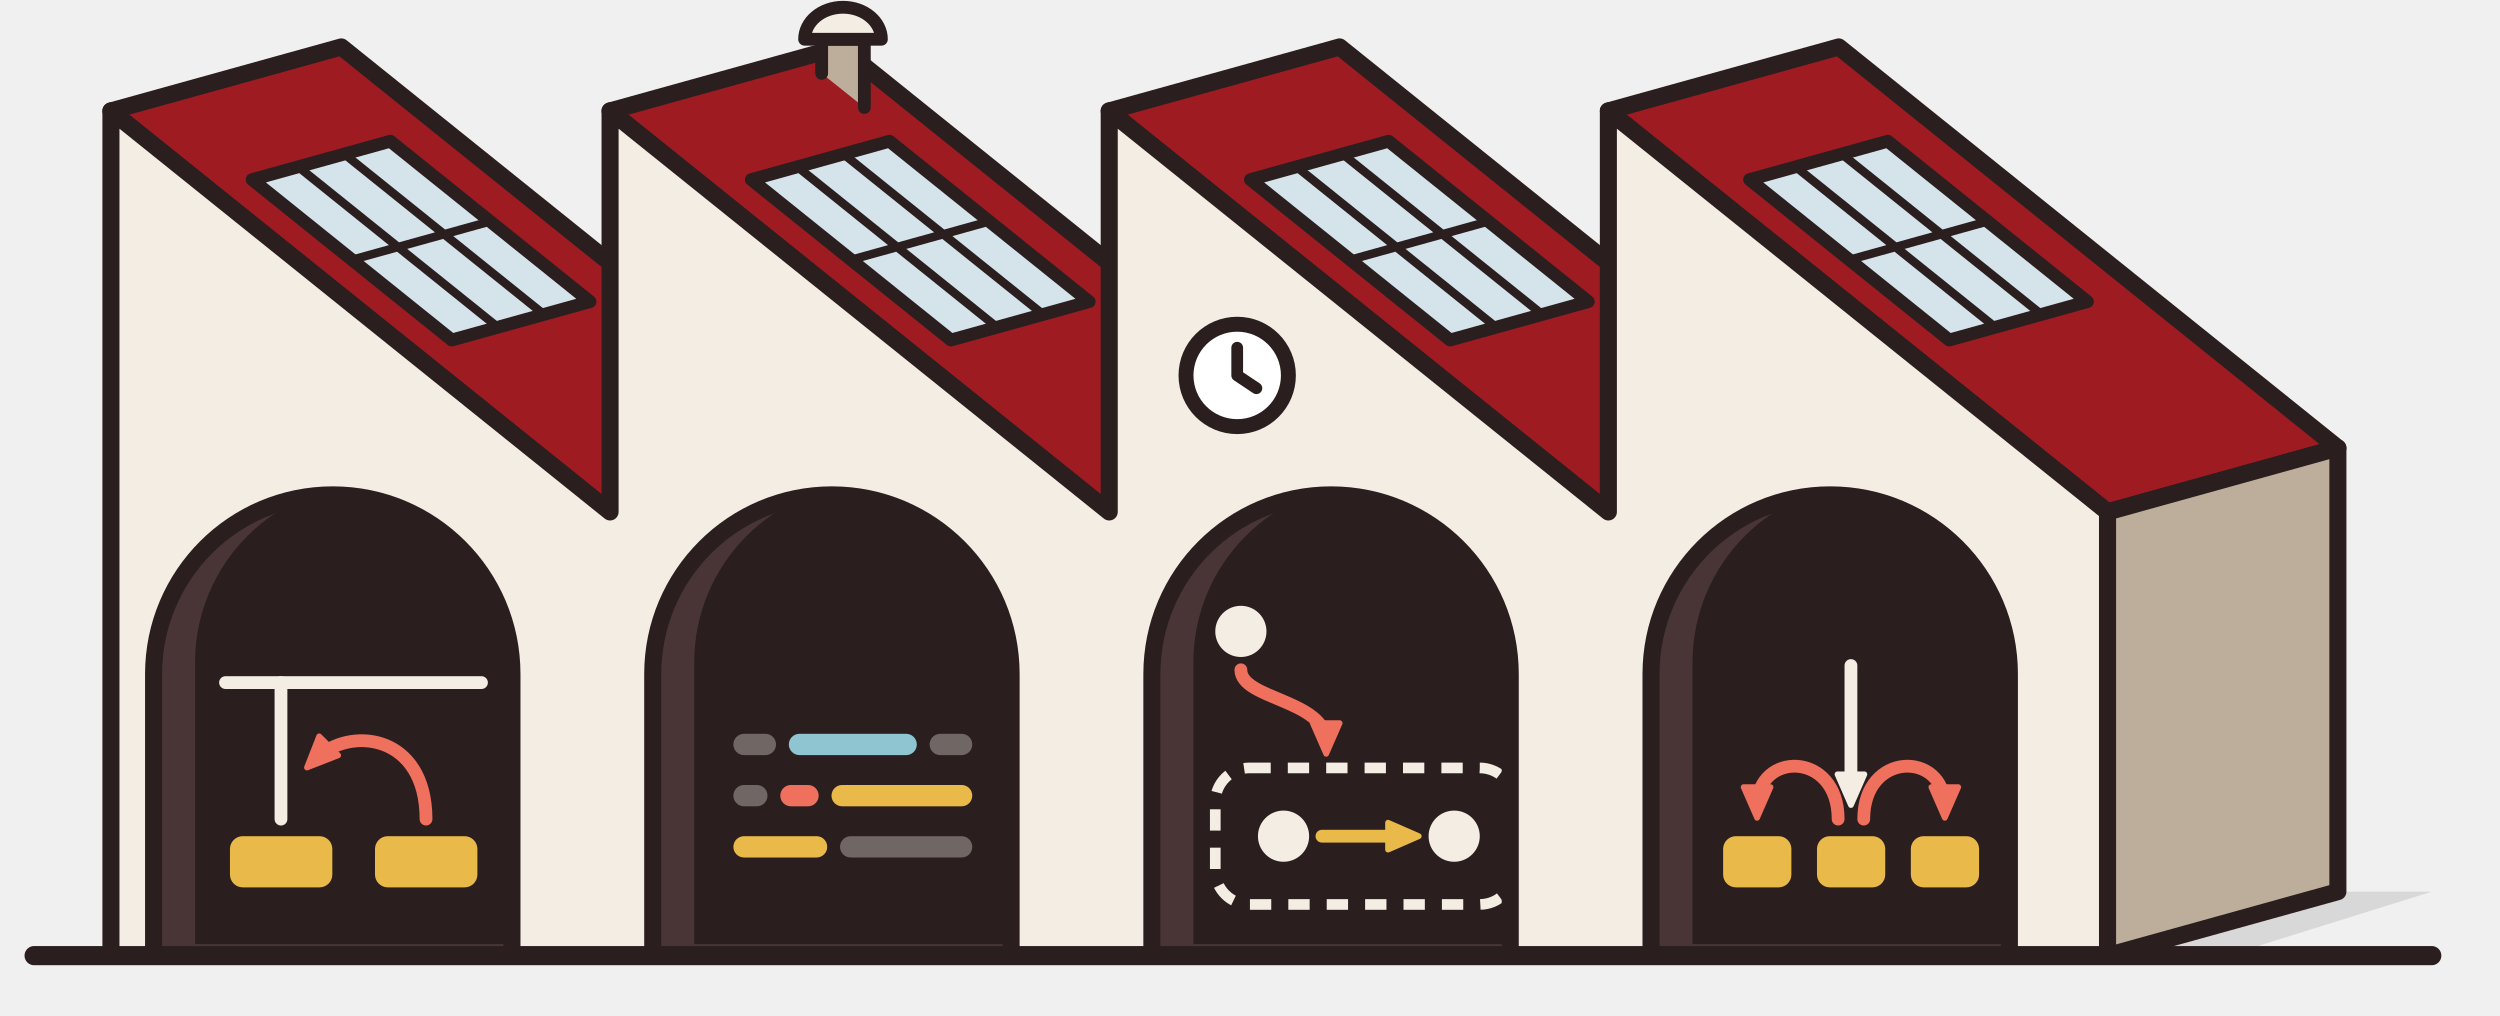
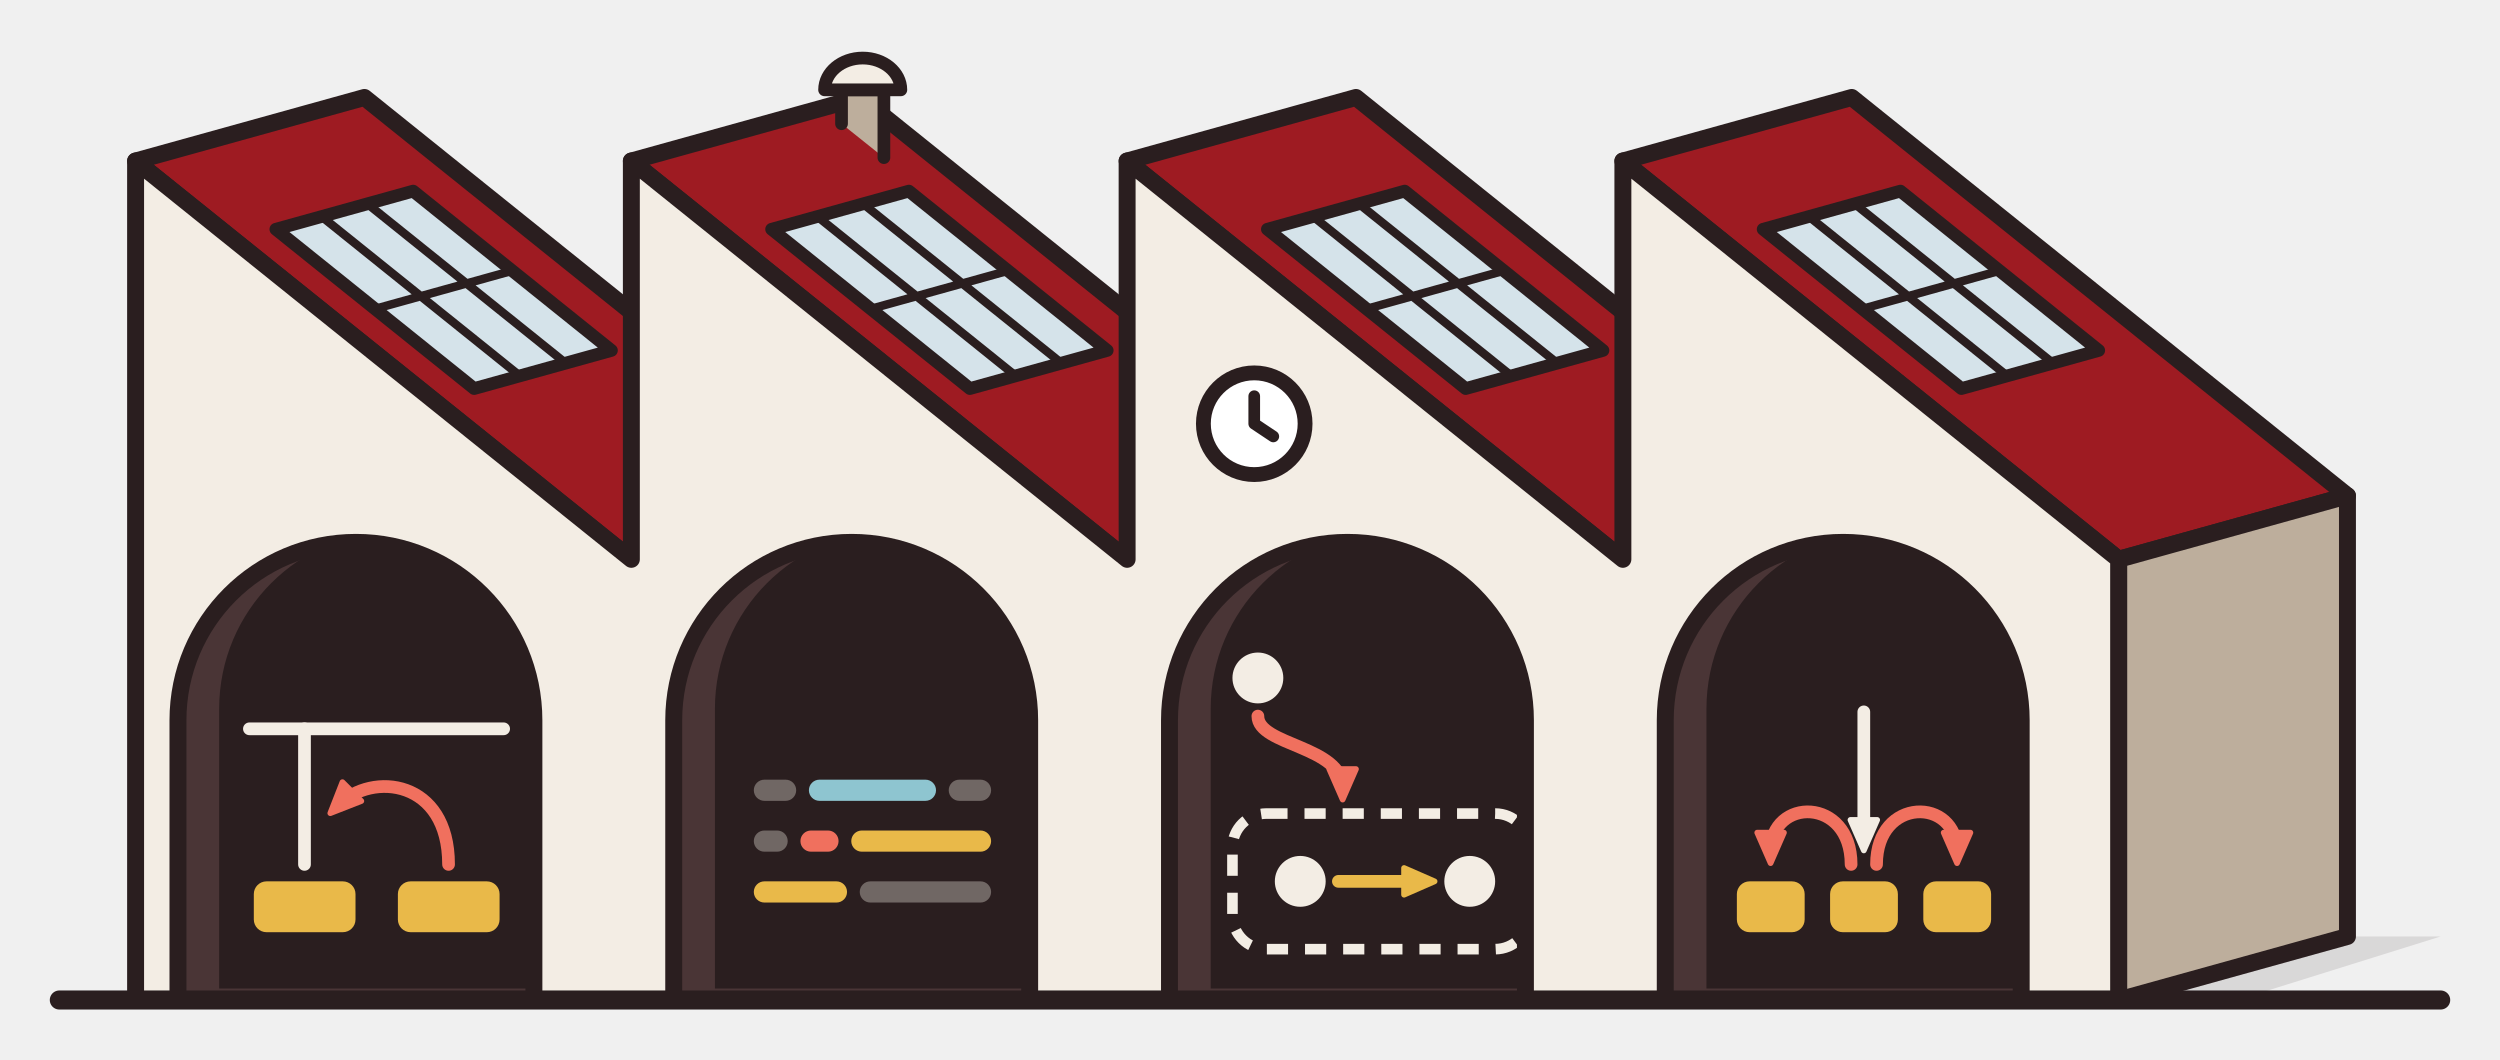
- <svg xmlns="http://www.w3.org/2000/svg" viewBox="14 66 586 238" width="586" height="238">
+ <svg xmlns="http://www.w3.org/2000/svg" viewBox="8 54 590 250" width="590" height="250">
  <defs>
    <marker id="mc" viewBox="0 0 10 10" refX="6" refY="5" markerWidth="9" markerHeight="9" markerUnits="userSpaceOnUse" orient="auto">
      <path d="M1 1.5 L9 5 L1 8.5 Z" fill="#F0705E" stroke="#F0705E" stroke-width="1.5" stroke-linejoin="round" />
    </marker>
    <marker id="mm" viewBox="0 0 10 10" refX="6" refY="5" markerWidth="9" markerHeight="9" markerUnits="userSpaceOnUse" orient="auto">
      <path d="M1 1.5 L9 5 L1 8.5 Z" fill="#E9B949" stroke="#E9B949" stroke-width="1.5" stroke-linejoin="round" />
    </marker>
    <marker id="mw" viewBox="0 0 10 10" refX="6" refY="5" markerWidth="9" markerHeight="9" markerUnits="userSpaceOnUse" orient="auto">
      <path d="M1 1.5 L9 5 L1 8.5 Z" fill="#F3EDE4" stroke="#F3EDE4" stroke-width="1.5" stroke-linejoin="round" />
    </marker>
    <clipPath id="d0">
      <path d="M50.0 290 V224.0 A42.0 42.0 0 0 1 134.0 224.0 V290 Z" />
    </clipPath>
    <clipPath id="d1">
      <path d="M167.0 290 V224.0 A42.0 42.0 0 0 1 251.0 224.0 V290 Z" />
    </clipPath>
    <clipPath id="d2">
      <path d="M284.0 290 V224.0 A42.0 42.0 0 0 1 368.0 224.0 V290 Z" />
    </clipPath>
    <clipPath id="d3">
      <path d="M401.0 290 V224.0 A42.0 42.0 0 0 1 485.0 224.0 V290 Z" />
    </clipPath>
  </defs>
  <polygon points="508.0,290.0 562.0,275.0 584.0,275.0 536.0,290.0" fill="#2A1E1F" opacity="0.12" />
  <polygon points="40.0,92.0 157.0,186.0 211.0,171.0 94.0,77.0" fill="#9E1B22" stroke="#2A1E1F" stroke-width="4" stroke-linejoin="round" />
  <polygon points="73.1,108.1 119.9,145.7 152.3,136.7 105.5,99.1" fill="#D5E3EA" stroke="#2A1E1F" stroke-width="3" stroke-linejoin="round" />
  <path d="M96.5 126.9 L128.9 117.9 M83.9 105.1 L130.7 142.7 M94.7 102.1 L141.5 139.7 " stroke="#2A1E1F" stroke-width="2" stroke-linecap="round" />
  <polygon points="157.0,92.0 274.0,186.0 328.0,171.0 211.0,77.0" fill="#9E1B22" stroke="#2A1E1F" stroke-width="4" stroke-linejoin="round" />
  <polygon points="190.1,108.1 236.9,145.7 269.3,136.7 222.5,99.1" fill="#D5E3EA" stroke="#2A1E1F" stroke-width="3" stroke-linejoin="round" />
  <path d="M213.5 126.9 L245.9 117.9 M200.9 105.1 L247.7 142.7 M211.7 102.1 L258.5 139.7 " stroke="#2A1E1F" stroke-width="2" stroke-linecap="round" />
  <path d="M206.6 83.2 V75.2 H216.6 V91.2 Z" fill="#BDAE9C" />
  <path d="M206.6 83.2 V75.2 H216.6 V91.2" fill="none" stroke="#2A1E1F" stroke-width="3" stroke-linejoin="round" stroke-linecap="round" />
  <path d="M202.6 75.2 A9 7.5 0 0 1 220.6 75.2 Z" fill="#F3EDE4" stroke="#2A1E1F" stroke-width="3" stroke-linejoin="round" />
  <polygon points="274.0,92.0 391.0,186.0 445.0,171.0 328.0,77.0" fill="#9E1B22" stroke="#2A1E1F" stroke-width="4" stroke-linejoin="round" />
  <polygon points="307.1,108.1 353.9,145.7 386.3,136.7 339.5,99.1" fill="#D5E3EA" stroke="#2A1E1F" stroke-width="3" stroke-linejoin="round" />
  <path d="M330.5 126.9 L362.9 117.9 M317.9 105.1 L364.7 142.7 M328.7 102.1 L375.5 139.7 " stroke="#2A1E1F" stroke-width="2" stroke-linecap="round" />
  <polygon points="391.0,92.0 508.0,186.0 562.0,171.0 445.0,77.0" fill="#9E1B22" stroke="#2A1E1F" stroke-width="4" stroke-linejoin="round" />
  <polygon points="424.1,108.1 470.9,145.7 503.3,136.7 456.5,99.1" fill="#D5E3EA" stroke="#2A1E1F" stroke-width="3" stroke-linejoin="round" />
  <path d="M447.5 126.9 L479.9 117.9 M434.9 105.1 L481.7 142.7 M445.7 102.1 L492.5 139.7 " stroke="#2A1E1F" stroke-width="2" stroke-linecap="round" />
  <polygon points="508.0,290.0 508.0,186.0 562.0,171.0 562.0,275.0" fill="#BDAE9C" stroke="#2A1E1F" stroke-width="4" stroke-linejoin="round" />
  <polygon points="40.0,290.0 40.0,92.0 157.0,186.0 157.0,92.0 274.0,186.0 274.0,92.0 391.0,186.0 391.0,92.0 508.0,186.0 508.0,290.0" fill="#F3EDE4" stroke="#2A1E1F" stroke-width="4" stroke-linejoin="round" />
  <path d="M50.0 290 V224.0 A42.0 42.0 0 0 1 134.0 224.0 V290 Z" fill="#4A3536" />
  <g clip-path="url(#d0)">
    <path d="M50.0 290 V224.0 A42.0 42.0 0 0 1 134.0 224.0 V290 Z" fill="#2A1E1F" transform="translate(9.72 -2.70)" />
    <path d="M66.86 226 H126.86" fill="none" stroke="#F3EDE4" stroke-width="3" stroke-linecap="round" stroke-linejoin="round" />
    <path d="M79.86 226 V258" fill="none" stroke="#F3EDE4" stroke-width="3" stroke-linecap="round" stroke-linejoin="round" />
    <path d="M113.86 258 C113.86 238 95.86 236 87.86 244" fill="none" stroke="#F0705E" stroke-width="3" stroke-linecap="round" stroke-linejoin="round" marker-end="url(#mc)" />
    <rect x="67.9" y="262.0" width="24" height="12" rx="3" fill="#E9B949" />
    <rect x="101.9" y="262.0" width="24" height="12" rx="3" fill="#E9B949" />
  </g>
  <path d="M50.0 290 V224.0 A42.0 42.0 0 0 1 134.0 224.0 V290 Z" fill="none" stroke="#2A1E1F" stroke-width="4" stroke-linejoin="round" />
  <path d="M167.0 290 V224.0 A42.0 42.0 0 0 1 251.0 224.0 V290 Z" fill="#4A3536" />
  <g clip-path="url(#d1)">
    <path d="M167.0 290 V224.0 A42.0 42.0 0 0 1 251.0 224.0 V290 Z" fill="#2A1E1F" transform="translate(9.72 -2.70)" />
    <rect x="185.9" y="238.0" width="10" height="5" rx="2.5" fill="#F3EDE4" opacity="0.35" />
    <rect x="198.9" y="238.0" width="30" height="5" rx="2.5" fill="#8EC5D0" />
    <rect x="231.9" y="238.0" width="10" height="5" rx="2.5" fill="#F3EDE4" opacity="0.35" />
    <rect x="185.9" y="250.0" width="8" height="5" rx="2.5" fill="#F3EDE4" opacity="0.35" />
    <rect x="196.9" y="250.0" width="9" height="5" rx="2.5" fill="#F0705E" />
    <rect x="208.9" y="250.0" width="33" height="5" rx="2.5" fill="#E9B949" />
    <rect x="185.9" y="262.0" width="22" height="5" rx="2.5" fill="#E9B949" />
    <rect x="210.9" y="262.0" width="31" height="5" rx="2.5" fill="#F3EDE4" opacity="0.35" />
  </g>
  <path d="M167.0 290 V224.0 A42.0 42.0 0 0 1 251.0 224.0 V290 Z" fill="none" stroke="#2A1E1F" stroke-width="4" stroke-linejoin="round" />
  <path d="M284.0 290 V224.0 A42.0 42.0 0 0 1 368.0 224.0 V290 Z" fill="#4A3536" />
  <g clip-path="url(#d2)">
    <path d="M284.0 290 V224.0 A42.0 42.0 0 0 1 368.0 224.0 V290 Z" fill="#2A1E1F" transform="translate(9.72 -2.70)" />
    <rect x="298.86" y="246" width="70" height="32" rx="8" fill="none" stroke="#F3EDE4" stroke-width="2.5" stroke-dasharray="5 4" />
    <path d="M304.86 223 C304.86 230 324.86 230 324.86 240" fill="none" stroke="#F0705E" stroke-width="3" stroke-linecap="round" stroke-linejoin="round" marker-end="url(#mc)" />
    <path d="M323.86 262 H343.86" fill="none" stroke="#E9B949" stroke-width="3" stroke-linecap="round" stroke-linejoin="round" marker-end="url(#mm)" />
    <circle cx="304.86" cy="214" r="6" fill="#F3EDE4" />
    <circle cx="314.86" cy="262" r="6" fill="#F3EDE4" />
    <circle cx="354.86" cy="262" r="6" fill="#F3EDE4" />
  </g>
  <path d="M284.0 290 V224.0 A42.0 42.0 0 0 1 368.0 224.0 V290 Z" fill="none" stroke="#2A1E1F" stroke-width="4" stroke-linejoin="round" />
  <path d="M401.0 290 V224.0 A42.0 42.0 0 0 1 485.0 224.0 V290 Z" fill="#4A3536" />
  <g clip-path="url(#d3)">
    <path d="M401.0 290 V224.0 A42.0 42.0 0 0 1 485.0 224.0 V290 Z" fill="#2A1E1F" transform="translate(9.72 -2.70)" />
    <path d="M447.86 222 V252" fill="none" stroke="#F3EDE4" stroke-width="3" stroke-linecap="round" stroke-linejoin="round" marker-end="url(#mw)" />
    <path d="M444.86 258 C444.86 242 425.86 242 425.86 255" fill="none" stroke="#F0705E" stroke-width="3" stroke-linecap="round" stroke-linejoin="round" marker-end="url(#mc)" />
    <path d="M450.86 258 C450.86 242 469.86 242 469.86 255" fill="none" stroke="#F0705E" stroke-width="3" stroke-linecap="round" stroke-linejoin="round" marker-end="url(#mc)" />
    <rect x="417.9" y="262.0" width="16" height="12" rx="3" fill="#E9B949" />
    <rect x="439.9" y="262.0" width="16" height="12" rx="3" fill="#E9B949" />
    <rect x="461.9" y="262.0" width="16" height="12" rx="3" fill="#E9B949" />
  </g>
  <path d="M401.0 290 V224.0 A42.0 42.0 0 0 1 485.0 224.0 V290 Z" fill="none" stroke="#2A1E1F" stroke-width="4" stroke-linejoin="round" />
  <circle cx="304.0" cy="154.0" r="12" fill="#FFFFFF" stroke="#2A1E1F" stroke-width="3.5" />
  <path d="M304.0 147.5 V154.0 L308.5 157.0" fill="none" stroke="#2A1E1F" stroke-width="2.75" stroke-linecap="round" stroke-linejoin="round" />
  <line stroke="#2A1E1F" x1="22" y1="290" x2="584" y2="290" stroke-width="4.5" stroke-linecap="round" />
</svg>
